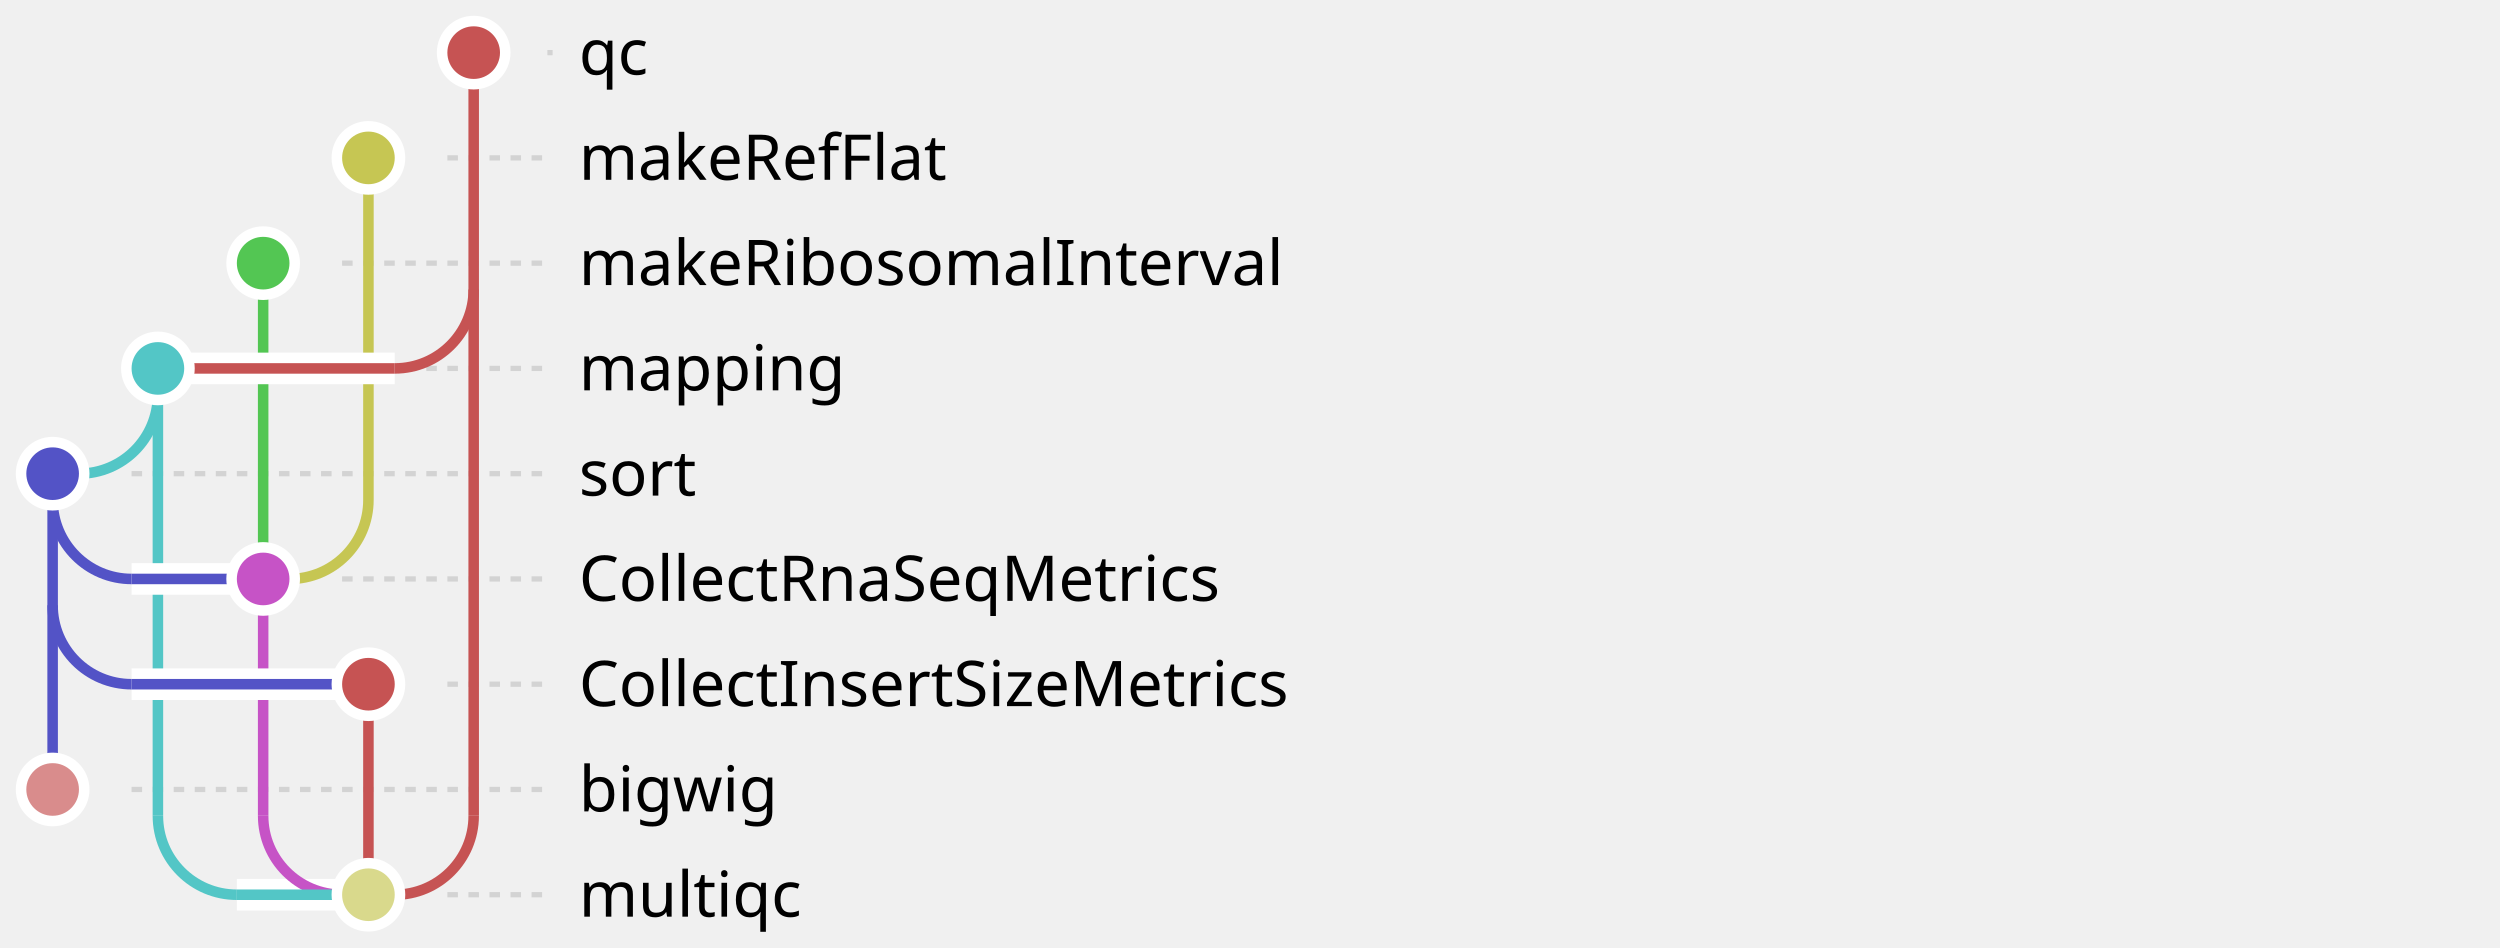
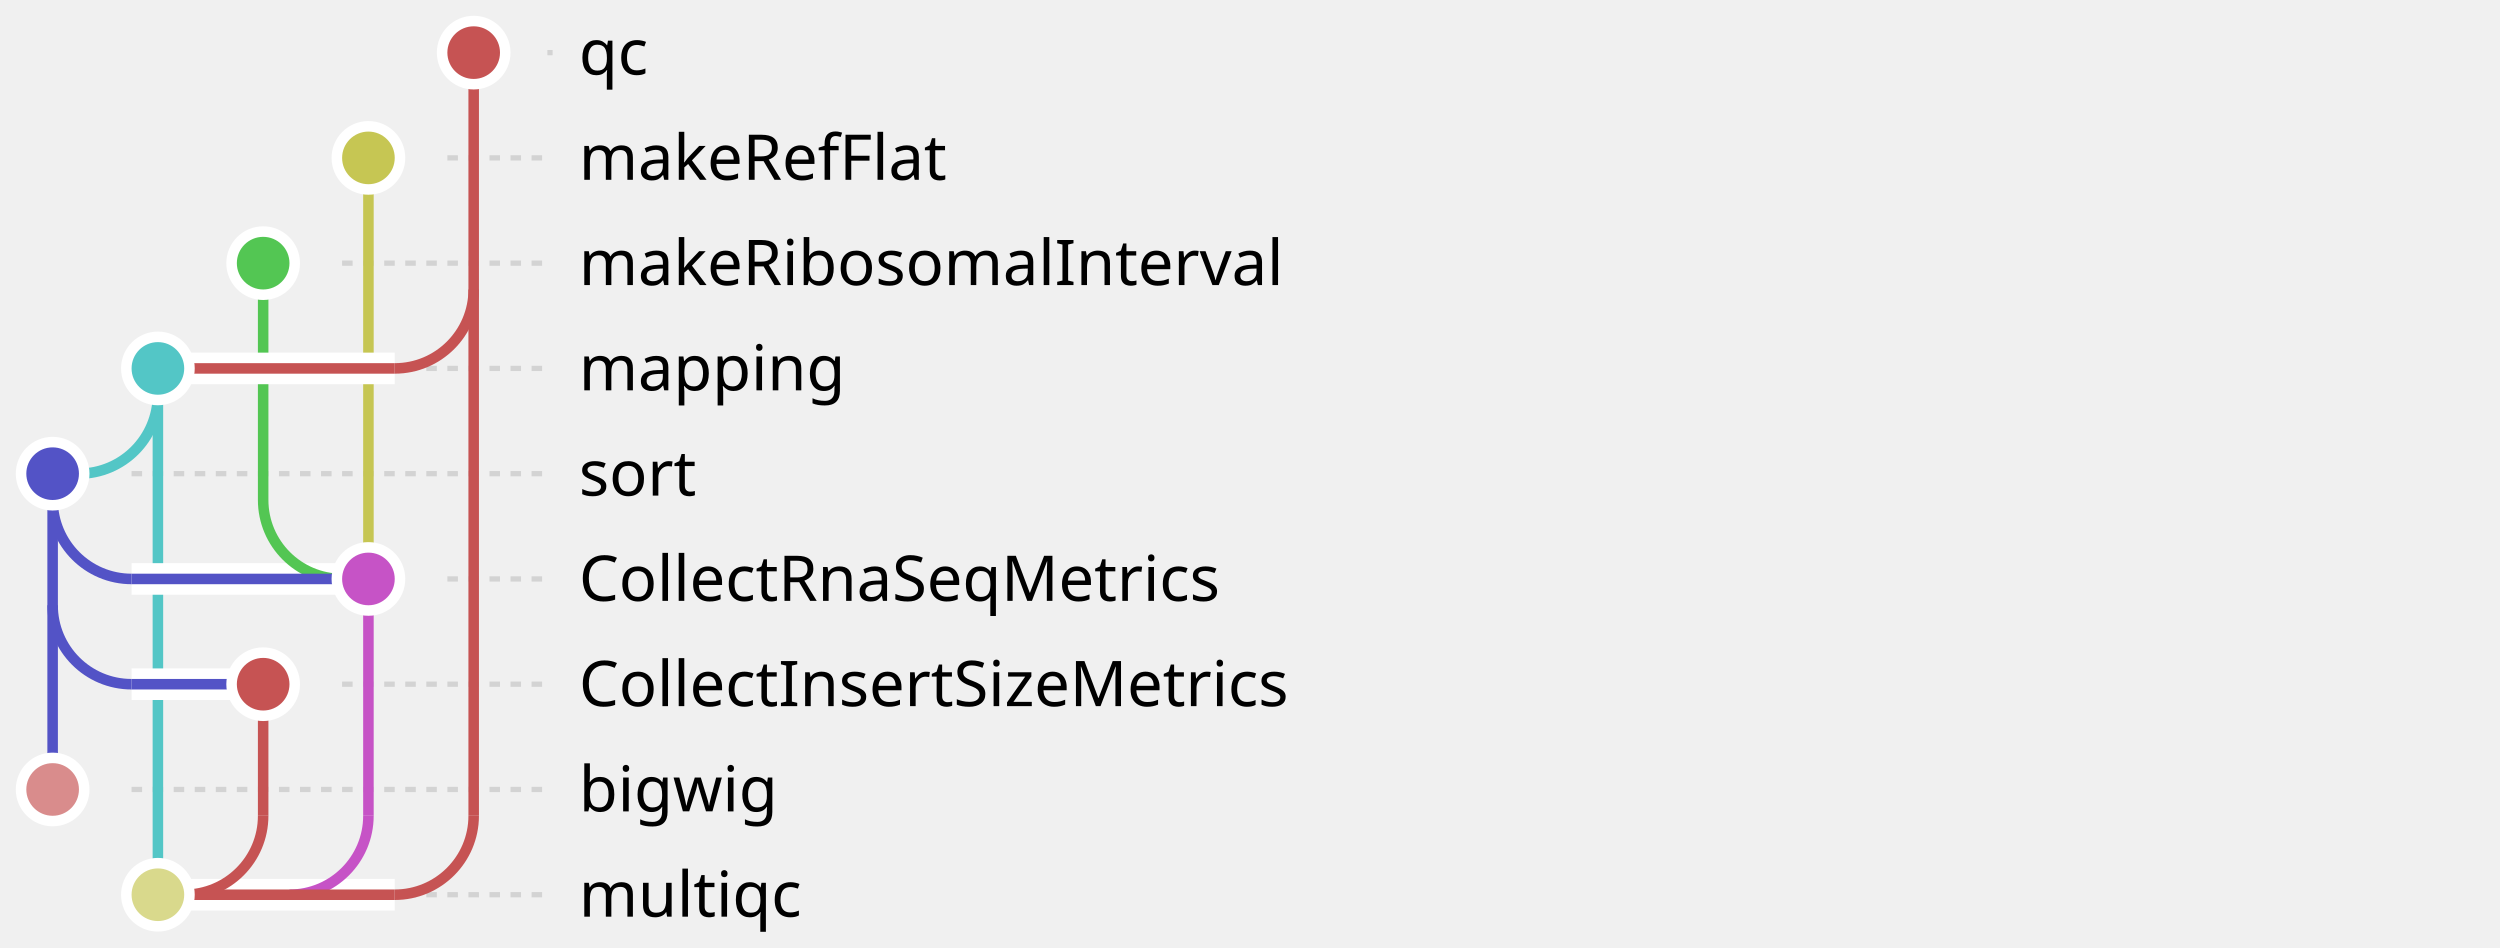
<svg xmlns="http://www.w3.org/2000/svg" baseProfile="full" height="100%" version="1.1" viewBox="25.0,5.0,475.0,180.0" width="100%">
  <defs />
  <g>
    <line stroke="lightgrey" stroke-dasharray="2" x1="130.0" x2="129.0" y1="15.0" y2="15.0" />
    <line stroke="lightgrey" stroke-dasharray="2" x1="110.0" x2="129.0" y1="35.0" y2="35.0" />
    <line stroke="lightgrey" stroke-dasharray="2" x1="90.0" x2="129.0" y1="55.0" y2="55.0" />
    <line stroke="lightgrey" stroke-dasharray="2" x1="70.0" x2="129.0" y1="75.0" y2="75.0" />
    <line stroke="lightgrey" stroke-dasharray="2" x1="50.0" x2="129.0" y1="95.0" y2="95.0" />
-     <line stroke="lightgrey" stroke-dasharray="2" x1="90.0" x2="129.0" y1="115.0" y2="115.0" />
-     <line stroke="lightgrey" stroke-dasharray="2" x1="110.0" x2="129.0" y1="135.0" y2="135.0" />
+     <line stroke="lightgrey" stroke-dasharray="2" x1="110.0" x2="129.0" y1="115.0" y2="115.0" />
+     <line stroke="lightgrey" stroke-dasharray="2" x1="90.0" x2="129.0" y1="135.0" y2="135.0" />
    <line stroke="lightgrey" stroke-dasharray="2" x1="50.0" x2="129.0" y1="155.0" y2="155.0" />
-     <line stroke="lightgrey" stroke-dasharray="2" x1="110.0" x2="129.0" y1="175.0" y2="175.0" />
+     <line stroke="lightgrey" stroke-dasharray="2" x1="70.0" x2="129.0" y1="175.0" y2="175.0" />
  </g>
  <g>
-     <line stroke="#53c653" stroke-width="2.0" x1="75.0" x2="75.0" y1="55.0" y2="115.0" />
-     <line stroke="#c6c653" stroke-width="2.0" x1="95.0" x2="95.0" y1="35.0" y2="100.0" />
+     <line stroke="#53c653" stroke-width="2.0" x1="75.0" x2="75.0" y1="55.0" y2="100.0" />
+     <line stroke="#c6c653" stroke-width="2.0" x1="95.0" x2="95.0" y1="35.0" y2="115.0" />
    <line stroke="#5353c6" stroke-width="2.0" x1="35.0" x2="35.0" y1="95.0" y2="155.0" />
-     <line stroke="#53c6c6" stroke-width="2.0" x1="55.0" x2="55.0" y1="75.0" y2="160.0" />
-     <line stroke="#c653c6" stroke-width="2.0" x1="75.0" x2="75.0" y1="115.0" y2="160.0" />
-     <line stroke="#c65353" stroke-width="2.0" x1="95.0" x2="95.0" y1="135.0" y2="175.0" />
+     <line stroke="#53c6c6" stroke-width="2.0" x1="55.0" x2="55.0" y1="75.0" y2="175.0" />
+     <line stroke="#c65353" stroke-width="2.0" x1="75.0" x2="75.0" y1="135.0" y2="160.0" />
+     <line stroke="#c653c6" stroke-width="2.0" x1="95.0" x2="95.0" y1="115.0" y2="160.0" />
    <line stroke="#c65353" stroke-width="2.0" x1="115.0" x2="115.0" y1="15.0" y2="160.0" />
  </g>
  <g>
    <line stroke="white" stroke-width="6.0" x1="55.0" x2="100.0" y1="75.0" y2="75.0" />
    <line stroke="white" stroke-width="6.0" x1="35.0" x2="40.0" y1="95.0" y2="95.0" />
-     <line stroke="white" stroke-width="6.0" x1="50.0" x2="75.0" y1="115.0" y2="115.0" />
-     <line stroke="white" stroke-width="6.0" x1="75.0" x2="80.0" y1="115.0" y2="115.0" />
-     <line stroke="white" stroke-width="6.0" x1="50.0" x2="95.0" y1="135.0" y2="135.0" />
-     <line stroke="white" stroke-width="6.0" x1="70.0" x2="95.0" y1="175.0" y2="175.0" />
-     <line stroke="white" stroke-width="6.0" x1="95.0" x2="100.0" y1="175.0" y2="175.0" />
+     <line stroke="white" stroke-width="6.0" x1="50.0" x2="95.0" y1="115.0" y2="115.0" />
+     <line stroke="white" stroke-width="6.0" x1="50.0" x2="75.0" y1="135.0" y2="135.0" />
+     <line stroke="white" stroke-width="6.0" x1="55.0" x2="100.0" y1="175.0" y2="175.0" />
  </g>
  <g>
    <path d="M 115.0,60.0 a15.0,15.0 0 0,1 -15.0,15.0" fill="none" stroke="#c65353" stroke-width="2.0" />
    <line stroke="#c65353" stroke-width="2.0" x1="55.0" x2="100.0" y1="75.0" y2="75.0" />
    <path d="M 55.0,80.0 a15.0,15.0 0 0,1 -15.0,15.0" fill="none" stroke="#53c6c6" stroke-width="2.0" />
    <line stroke="#53c6c6" stroke-width="2.0" x1="35.0" x2="40.0" y1="95.0" y2="95.0" />
    <path d="M 35.0,100.0 a15.0,15.0 0 0,0 15.0,15.0" fill="none" stroke="#5353c6" stroke-width="2.0" />
-     <line stroke="#5353c6" stroke-width="2.0" x1="50.0" x2="75.0" y1="115.0" y2="115.0" />
-     <path d="M 95.0,100.0 a15.0,15.0 0 0,1 -15.0,15.0" fill="none" stroke="#c6c653" stroke-width="2.0" />
-     <line stroke="#c6c653" stroke-width="2.0" x1="75.0" x2="80.0" y1="115.0" y2="115.0" />
+     <path d="M 75.0,100.0 a15.0,15.0 0 0,0 15.0,15.0" fill="none" stroke="#53c653" stroke-width="2.0" />
+     <line stroke="#5353c6" stroke-width="2.0" x1="50.0" x2="95.0" y1="115.0" y2="115.0" />
    <path d="M 35.0,120.0 a15.0,15.0 0 0,0 15.0,15.0" fill="none" stroke="#5353c6" stroke-width="2.0" />
-     <line stroke="#5353c6" stroke-width="2.0" x1="50.0" x2="95.0" y1="135.0" y2="135.0" />
-     <path d="M 55.0,160.0 a15.0,15.0 0 0,0 15.0,15.0" fill="none" stroke="#53c6c6" stroke-width="2.0" />
-     <path d="M 75.0,160.0 a15.0,15.0 0 0,0 15.0,15.0" fill="none" stroke="#c653c6" stroke-width="2.0" />
-     <line stroke="#53c6c6" stroke-width="2.0" x1="70.0" x2="95.0" y1="175.0" y2="175.0" />
+     <line stroke="#5353c6" stroke-width="2.0" x1="50.0" x2="75.0" y1="135.0" y2="135.0" />
+     <path d="M 75.0,160.0 a15.0,15.0 0 0,1 -15.0,15.0" fill="none" stroke="#c65353" stroke-width="2.0" />
+     <path d="M 95.0,160.0 a15.0,15.0 0 0,1 -15.0,15.0" fill="none" stroke="#c653c6" stroke-width="2.0" />
    <path d="M 115.0,160.0 a15.0,15.0 0 0,1 -15.0,15.0" fill="none" stroke="#c65353" stroke-width="2.0" />
-     <line stroke="#c65353" stroke-width="2.0" x1="95.0" x2="100.0" y1="175.0" y2="175.0" />
+     <line stroke="#c65353" stroke-width="2.0" x1="55.0" x2="100.0" y1="175.0" y2="175.0" />
  </g>
  <g>
    <circle cx="115.0" cy="15.0" fill="#c65353" id="Nqc" r="6.0" stroke="white" stroke-width="2.0" />
    <text dominant-baseline="middle" font-family="sans-serif" font-size="inherit" x="135.0" y="15.0">qc</text>
    <circle cx="95.0" cy="35.0" fill="#c6c653" id="NmakeRefFlat" r="6.0" stroke="white" stroke-width="2.0" />
    <text dominant-baseline="middle" font-family="sans-serif" font-size="inherit" x="135.0" y="35.0">makeRefFlat</text>
    <circle cx="75.0" cy="55.0" fill="#53c653" id="NmakeRibosomalInterval" r="6.0" stroke="white" stroke-width="2.0" />
    <text dominant-baseline="middle" font-family="sans-serif" font-size="inherit" x="135.0" y="55.0">makeRibosomalInterval</text>
    <circle cx="55.0" cy="75.0" fill="#53c6c6" id="Nmapping" r="6.0" stroke="white" stroke-width="2.0" />
    <text dominant-baseline="middle" font-family="sans-serif" font-size="inherit" x="135.0" y="75.0">mapping</text>
    <circle cx="35.0" cy="95.0" fill="#5353c6" id="Nsort" r="6.0" stroke="white" stroke-width="2.0" />
    <text dominant-baseline="middle" font-family="sans-serif" font-size="inherit" x="135.0" y="95.0">sort</text>
-     <circle cx="75.0" cy="115.0" fill="#c653c6" id="NCollectRnaSeqMetrics" r="6.0" stroke="white" stroke-width="2.0" />
+     <circle cx="95.0" cy="115.0" fill="#c653c6" id="NCollectRnaSeqMetrics" r="6.0" stroke="white" stroke-width="2.0" />
    <text dominant-baseline="middle" font-family="sans-serif" font-size="inherit" x="135.0" y="115.0">CollectRnaSeqMetrics</text>
-     <circle cx="95.0" cy="135.0" fill="#c65353" id="NCollectInsertSizeMetrics" r="6.0" stroke="white" stroke-width="2.0" />
+     <circle cx="75.0" cy="135.0" fill="#c65353" id="NCollectInsertSizeMetrics" r="6.0" stroke="white" stroke-width="2.0" />
    <text dominant-baseline="middle" font-family="sans-serif" font-size="inherit" x="135.0" y="135.0">CollectInsertSizeMetrics</text>
    <circle cx="35.0" cy="155.0" fill="#d98c8c" id="Nbigwig" r="6.0" stroke="white" stroke-width="2.0" />
    <text dominant-baseline="middle" font-family="sans-serif" font-size="inherit" x="135.0" y="155.0">bigwig</text>
-     <circle cx="95.0" cy="175.0" fill="#d9d98c" id="Nmultiqc" r="6.0" stroke="white" stroke-width="2.0" />
+     <circle cx="55.0" cy="175.0" fill="#d9d98c" id="Nmultiqc" r="6.0" stroke="white" stroke-width="2.0" />
    <text dominant-baseline="middle" font-family="sans-serif" font-size="inherit" x="135.0" y="175.0">multiqc</text>
  </g>
</svg>
